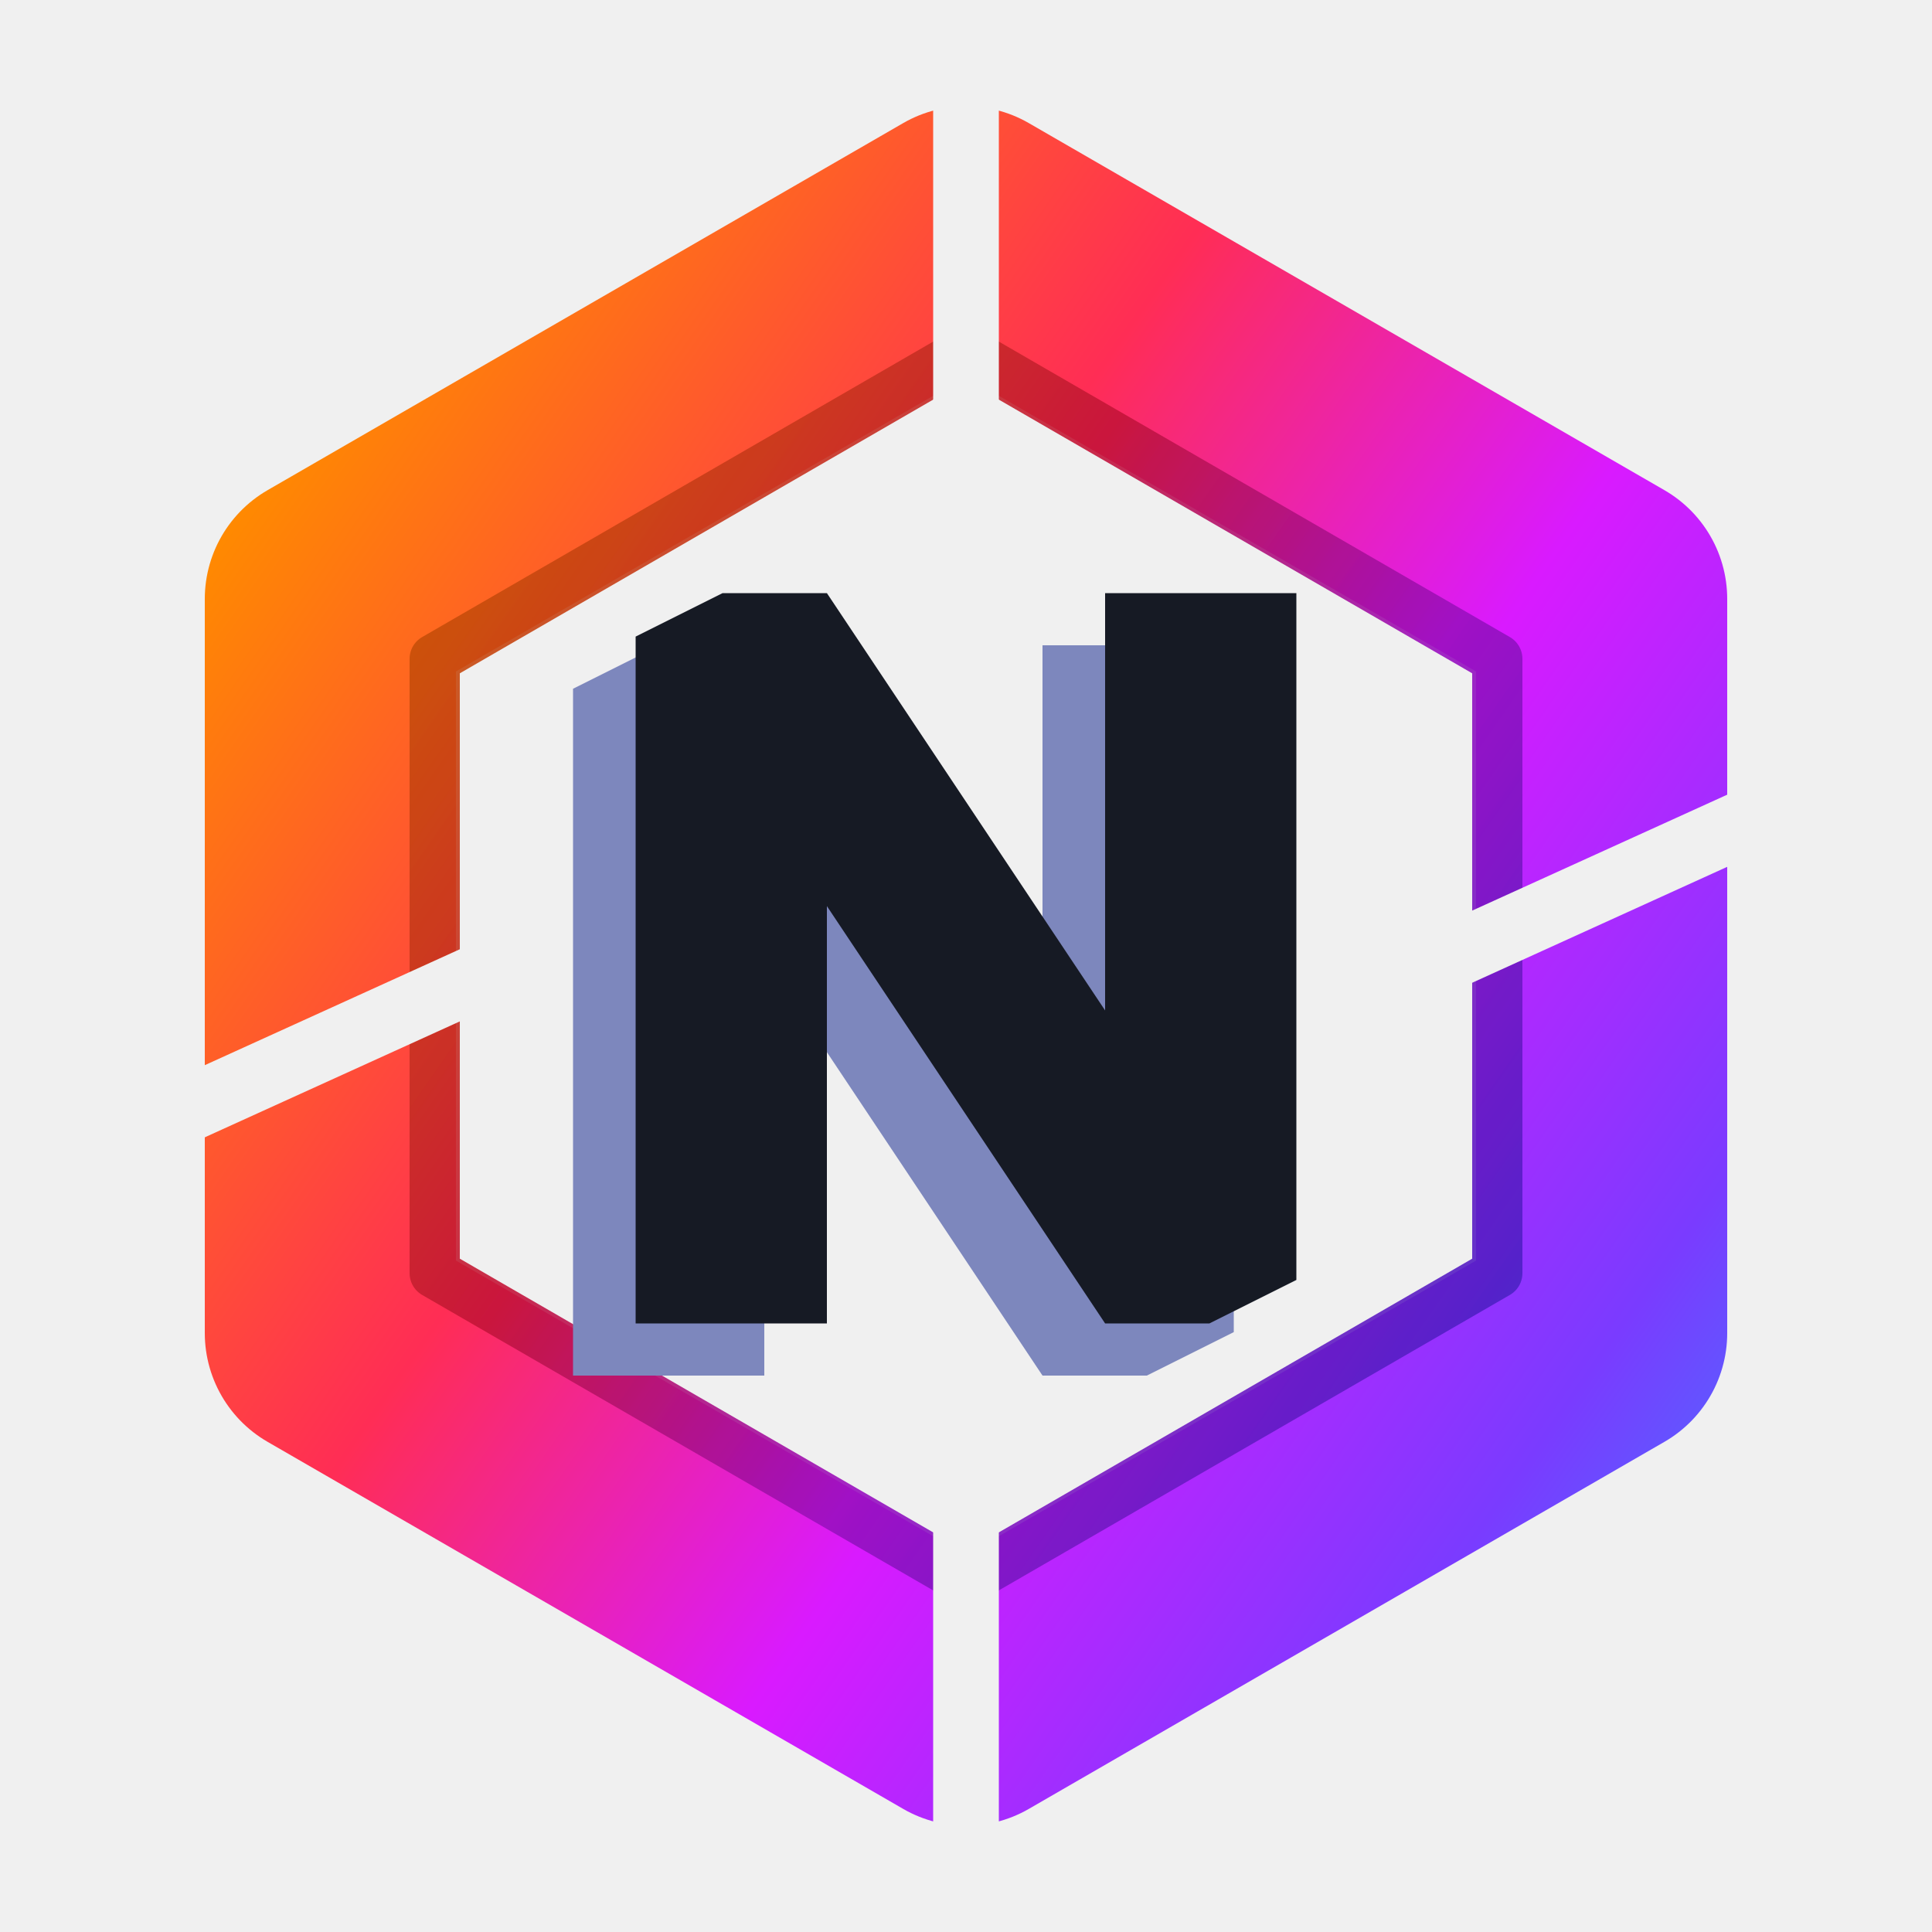
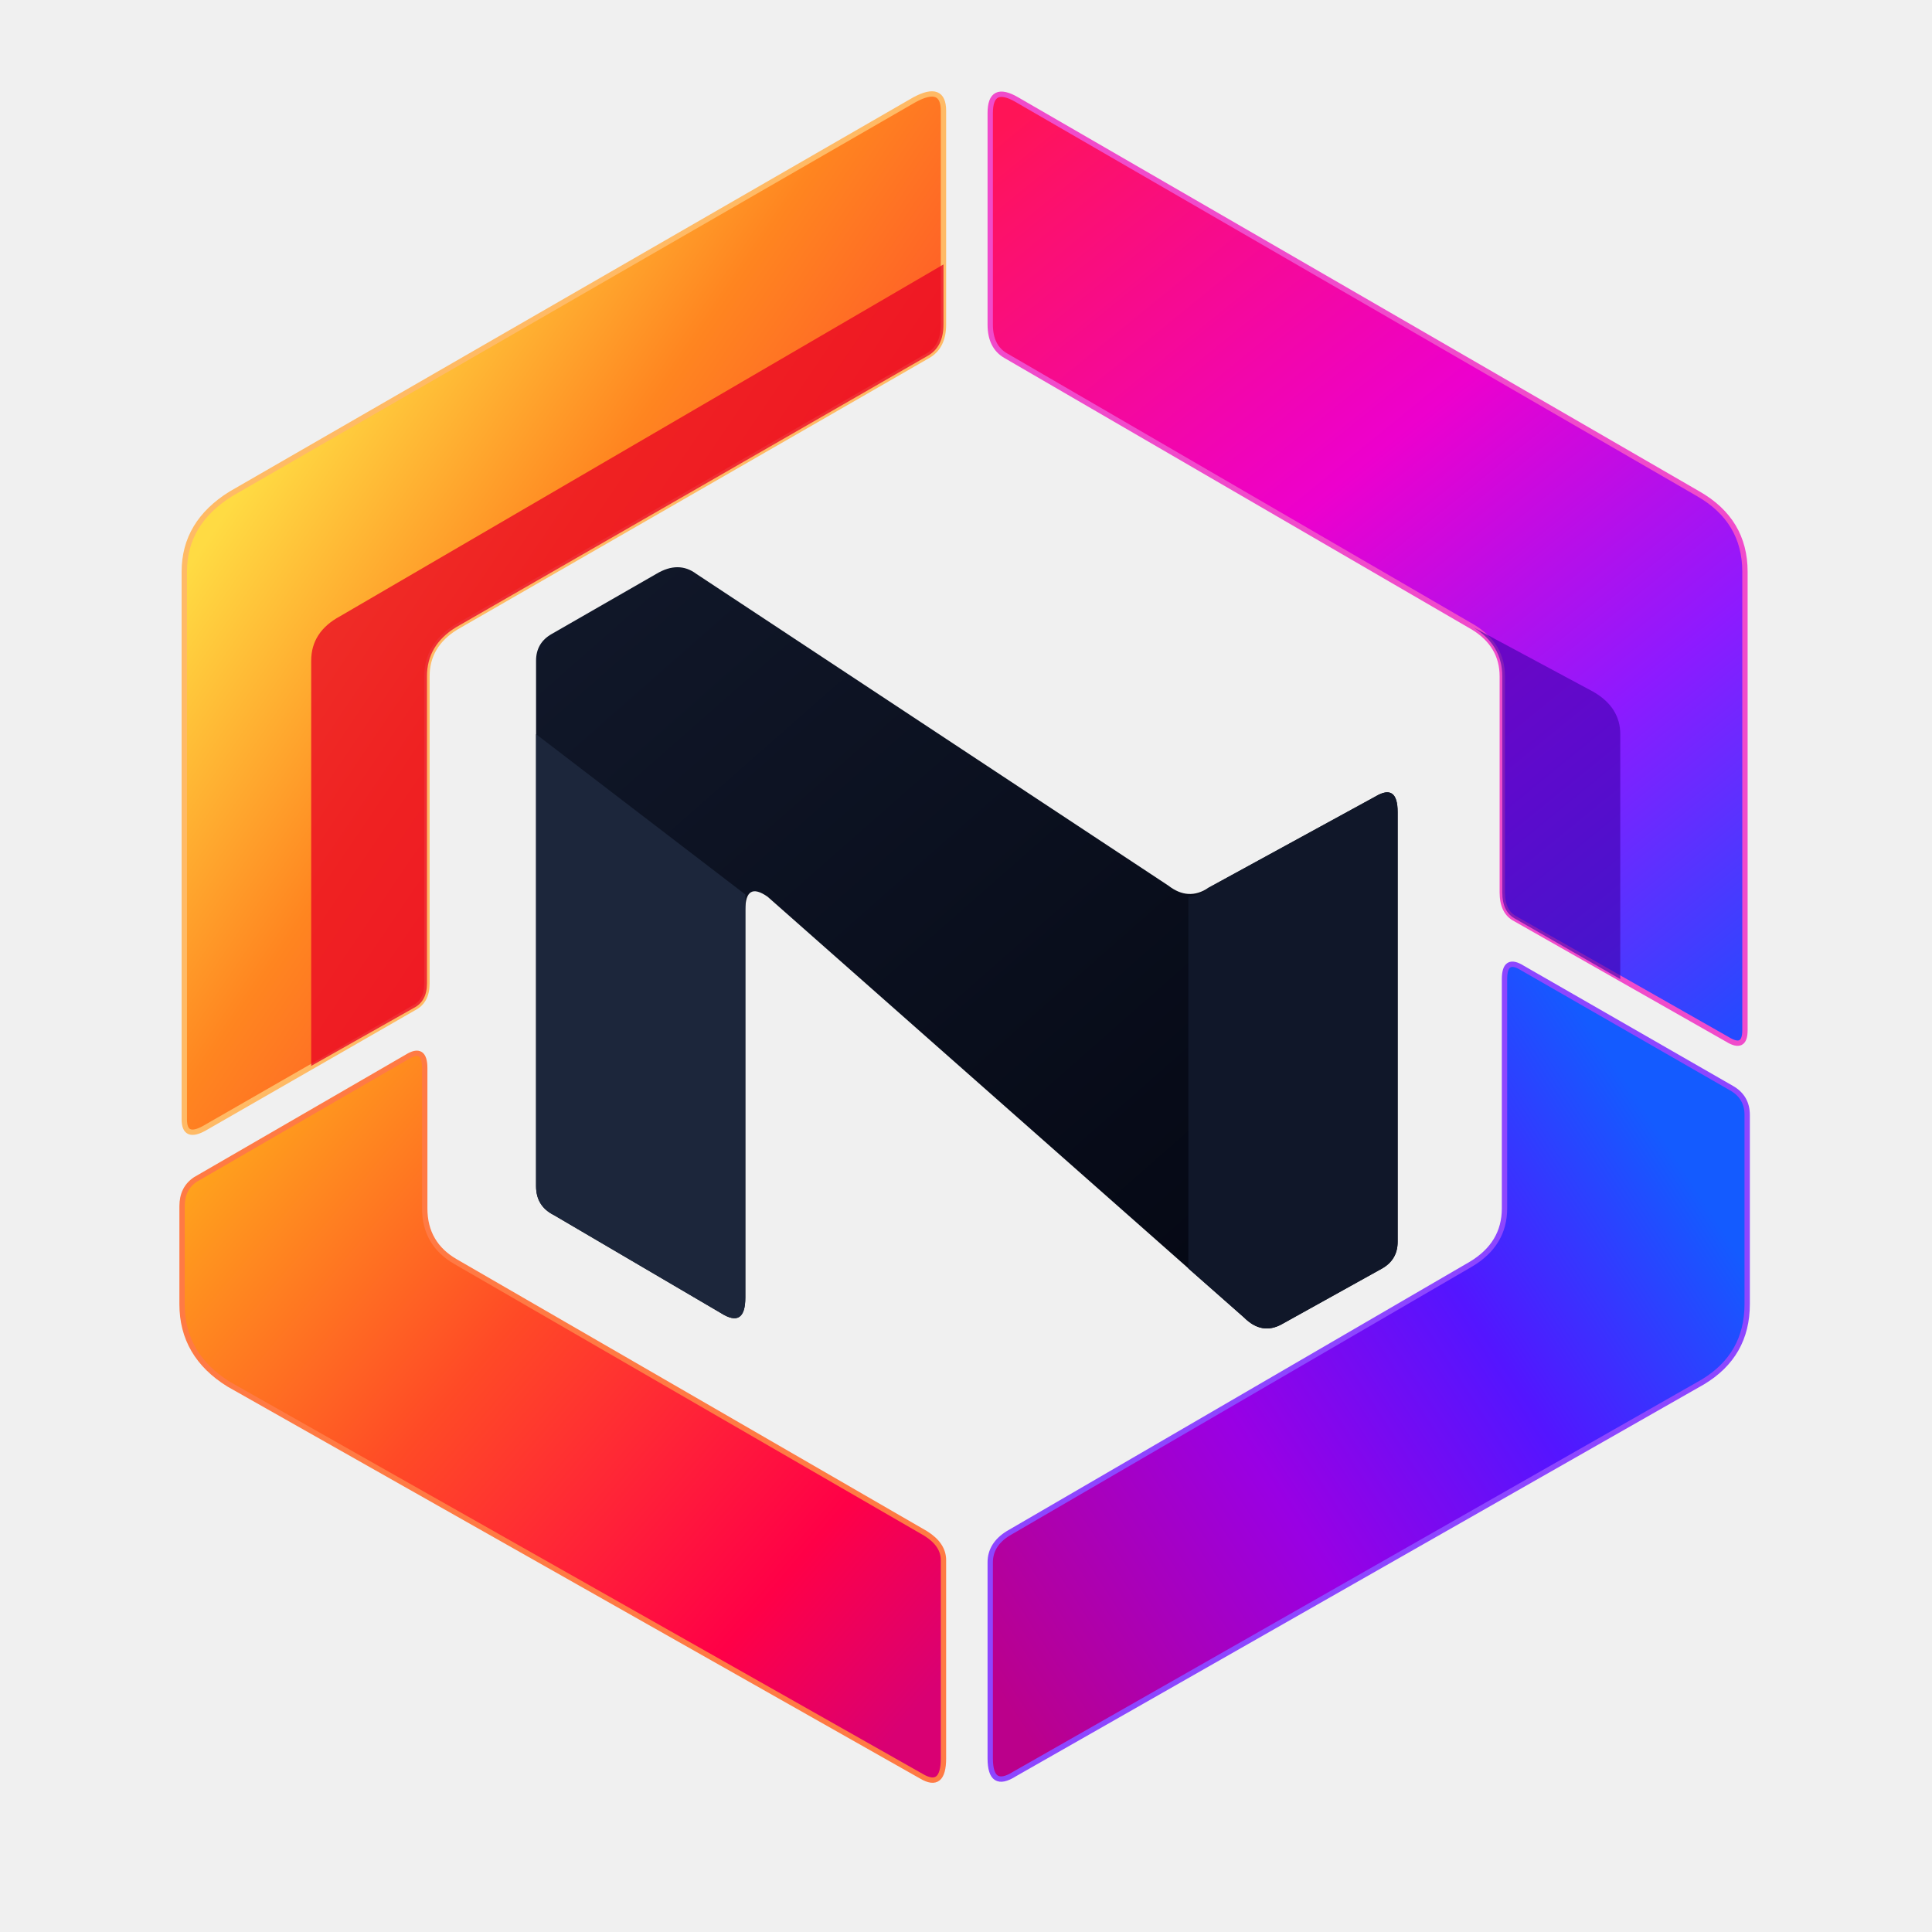
- <svg xmlns="http://www.w3.org/2000/svg" viewBox="0 0 100 100">
+ <svg xmlns="http://www.w3.org/2000/svg" viewBox="0 0 512 512" role="img" aria-labelledby="title">
  <defs>
-     <linearGradient id="r" x1="0" y1=".1" x2="1.1" y2="1">
-       <stop offset="0" stop-color="#FF8A00" />
-       <stop offset=".33" stop-color="#FF2D55" />
-       <stop offset=".58" stop-color="#D91AFF" />
-       <stop offset=".84" stop-color="#7A3BFF" />
-       <stop offset="1" stop-color="#3f7bff" />
+     <linearGradient id="warm" gradientUnits="userSpaceOnUse" x1="290" y1="330" x2="600" y2="540">
+       <stop stop-color="#FFDB43" />
+       <stop offset=".35" stop-color="#FF8520" />
+       <stop offset="1" stop-color="#FF1636" />
    </linearGradient>
-     <linearGradient id="ri" x1="0" y1=".1" x2="1.1" y2="1">
-       <stop offset="0" stop-color="#c85a00" />
-       <stop offset=".33" stop-color="#c41438" />
-       <stop offset=".58" stop-color="#9a0fc0" />
-       <stop offset=".84" stop-color="#4f1fc4" />
-       <stop offset="1" stop-color="#2450c8" />
+     <linearGradient id="cool" gradientUnits="userSpaceOnUse" x1="650" y1="145" x2="980" y2="550">
+       <stop stop-color="#FF1457" />
+       <stop offset=".42" stop-color="#ED00CD" />
+       <stop offset=".72" stop-color="#8D1AFF" />
+       <stop offset="1" stop-color="#254AFF" />
    </linearGradient>
-     <linearGradient id="p" x1="0" y1="0" x2="1" y2="0">
-       <stop offset="0" stop-color="#FF2D55" />
-       <stop offset=".5" stop-color="#D91AFF" />
-       <stop offset="1" stop-color="#7A3BFF" />
+     <linearGradient id="bottom" gradientUnits="userSpaceOnUse" x1="290" y1="585" x2="610" y2="855">
+       <stop stop-color="#FFAC1C" />
+       <stop offset=".4" stop-color="#FF4A26" />
+       <stop offset=".8" stop-color="#FF0047" />
+       <stop offset="1" stop-color="#D90073" />
    </linearGradient>
-     <mask id="g" maskUnits="userSpaceOnUse" x="0" y="0" width="100" height="100">
-       <rect width="100" height="100" fill="#fff" />
-       <path d="M50 0 V22 M50 78 V100 M4 60 L26 50 M74 50 L96 40" stroke="#000" stroke-width="3.4" />
-     </mask>
+     <linearGradient id="lowercool" gradientUnits="userSpaceOnUse" x1="645" y1="860" x2="970" y2="650">
+       <stop stop-color="#BB008B" />
+       <stop offset=".4" stop-color="#9900E4" />
+       <stop offset=".7" stop-color="#5415FF" />
+       <stop offset="1" stop-color="#145BFF" />
+     </linearGradient>
+     <linearGradient id="silver" x1=".2" y1="0" x2=".7" y2="1">
+       <stop stop-color="#FFFFFF" />
+       <stop offset=".48" stop-color="#F6F7FC" />
+       <stop offset="1" stop-color="#AAB7E4" />
+     </linearGradient>
+     <linearGradient id="leg" x2="1" y2=".4">
+       <stop stop-color="#E5E7F4" />
+       <stop offset=".55" stop-color="#C3C9E1" />
+       <stop offset="1" stop-color="#D8DEF0" />
+     </linearGradient>
+     <linearGradient id="ink" x2="1" y2="1">
+       <stop stop-color="#11182A" />
+       <stop offset="1" stop-color="#030611" />
+     </linearGradient>
+     <linearGradient id="p">
+       <stop stop-color="#FF4A2F" />
+       <stop offset="1" stop-color="#F00075" />
+     </linearGradient>
+     <linearGradient id="r">
+       <stop stop-color="#FF087F" />
+       <stop offset="1" stop-color="#DB00DC" />
+     </linearGradient>
+     <linearGradient id="o" x2=".7" y2="1">
+       <stop stop-color="#EE00DB" />
+       <stop offset=".55" stop-color="#9610FA" />
+       <stop offset="1" stop-color="#3C00EE" />
+     </linearGradient>
  </defs>
-   <g mask="url(#g)">
-     <path d="M50 12 L82.9 31 V69 L50 88 L17.1 69 V31 Z" fill="none" stroke="url(#r)" stroke-width="13" stroke-linejoin="round" />
-     <path d="M50 18.2 L77.5 34.1 V65.9 L50 81.8 L22.5 65.9 V34.1 Z" fill="none" stroke="url(#ri)" stroke-width="2.6" stroke-linejoin="round" opacity=".9" />
-   </g>
-   <g transform="translate(5 4.6) scale(.9)">
-     <path transform="translate(-3.6 3)" d="M31 71 V31.5 L36 29 H42 L58 53 V29 H69 V68.5 L64 71 H58 L42 47 V71 Z" fill="#7d87bd" />
-     <path d="M31 71 V31.5 L36 29 H42 L58 53 V29 H69 V68.5 L64 71 H58 L42 47 V71 Z" fill="#161a24" />
+   <g transform="translate(-114 -55) scale(.59)">
+     <path fill="url(#warm)" stroke="#FFBA65" stroke-width="2.4" stroke-linejoin="round" d="M617 143Q617 131 604 138L297 315Q276 328 276 350V596Q276 605 285 600L379 546Q385 543 385 535V397Q385 383 398 375L610 253Q617 249 617 239Z" />
+     <path fill="url(#cool)" stroke="#F04BCB" stroke-width="2.4" stroke-linejoin="round" d="M638 144Q638 131 650 138L956 315Q977 327 977 350V556Q977 565 969 560L874 506Q868 503 868 494V397Q868 383 855 375L645 253Q638 249 638 239Z" />
+     <path fill="url(#bottom)" stroke="#FF7A44" stroke-width="2.4" stroke-linejoin="round" d="M384 573Q384 563 376 568L281 623Q275 627 275 635V679Q275 702 296 715L607 891Q617 897 617 883V794Q617 787 609 782L398 660Q384 652 384 636Z" />
+     <path fill="url(#lowercool)" stroke="#8D46FF" stroke-width="2.4" stroke-linejoin="round" d="M869 533Q869 523 877 528L971 582Q978 586 978 594V679Q978 702 958 714L649 890Q638 897 638 883V795Q638 787 646 782L854 661Q869 652 869 636Z" />
+     <path fill="#E90023" opacity=".75" d="M617 212V239Q617 249 610 253L398 375Q385 383 385 397V535Q385 543 379 546L333 572V390Q333 377 346 370Z" />
+     <path fill="#4100AD" opacity=".62" d="M855 375Q868 383 868 397V494Q868 503 874 506L921 533V423Q921 411 909 404Z" />
+     <path fill="url(#ink)" d="M434 390Q434 382 441 378L488 351Q498 345 506 351L718 491Q727 498 736 492L811 451Q821 445 821 458V651Q821 659 814 663L769 688Q760 693 752 685L538 496Q528 489 528 502V676Q528 690 517 683L442 639Q434 635 434 626Z" />
+     <path fill="#1C263B" d="M434 423 528 495V676Q528 690 517 683L442 639Q434 635 434 626Z" />
+     <path fill="#101729" d="M727 496Q731 496 736 492L811 451Q821 445 821 458V651Q821 659 814 663L769 688Q760 693 752 685L727 663Z" />
  </g>
</svg>
